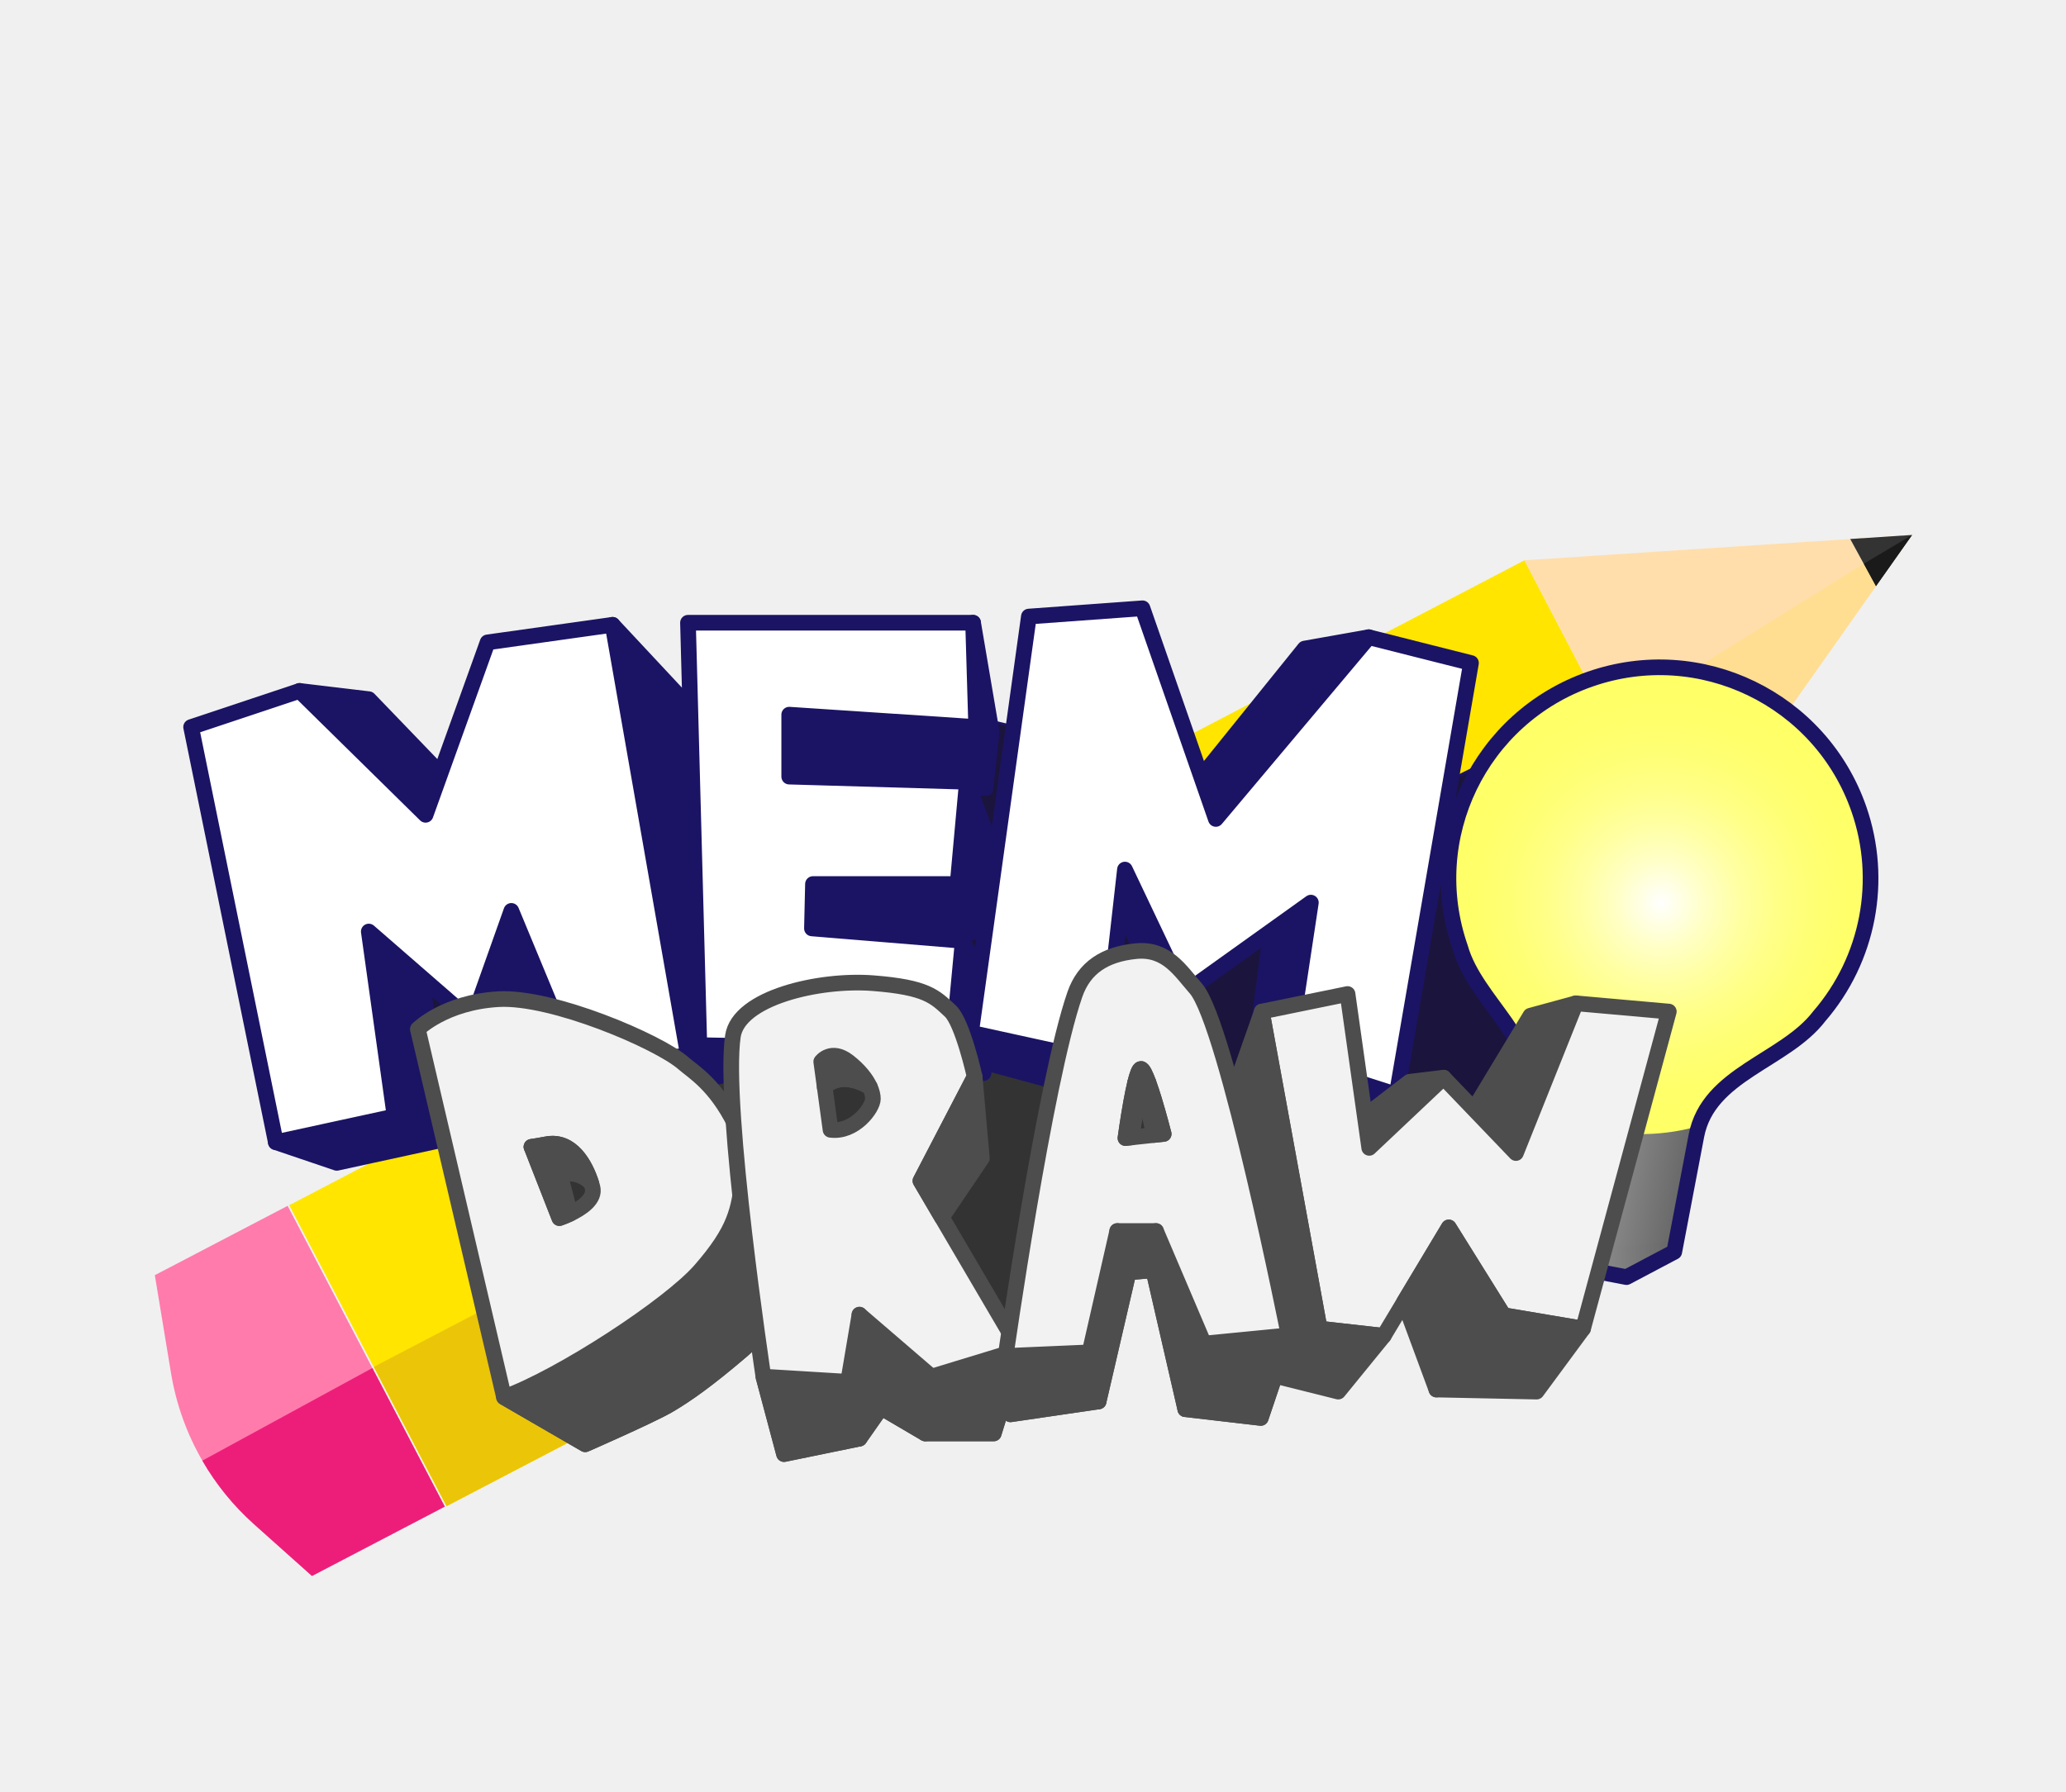
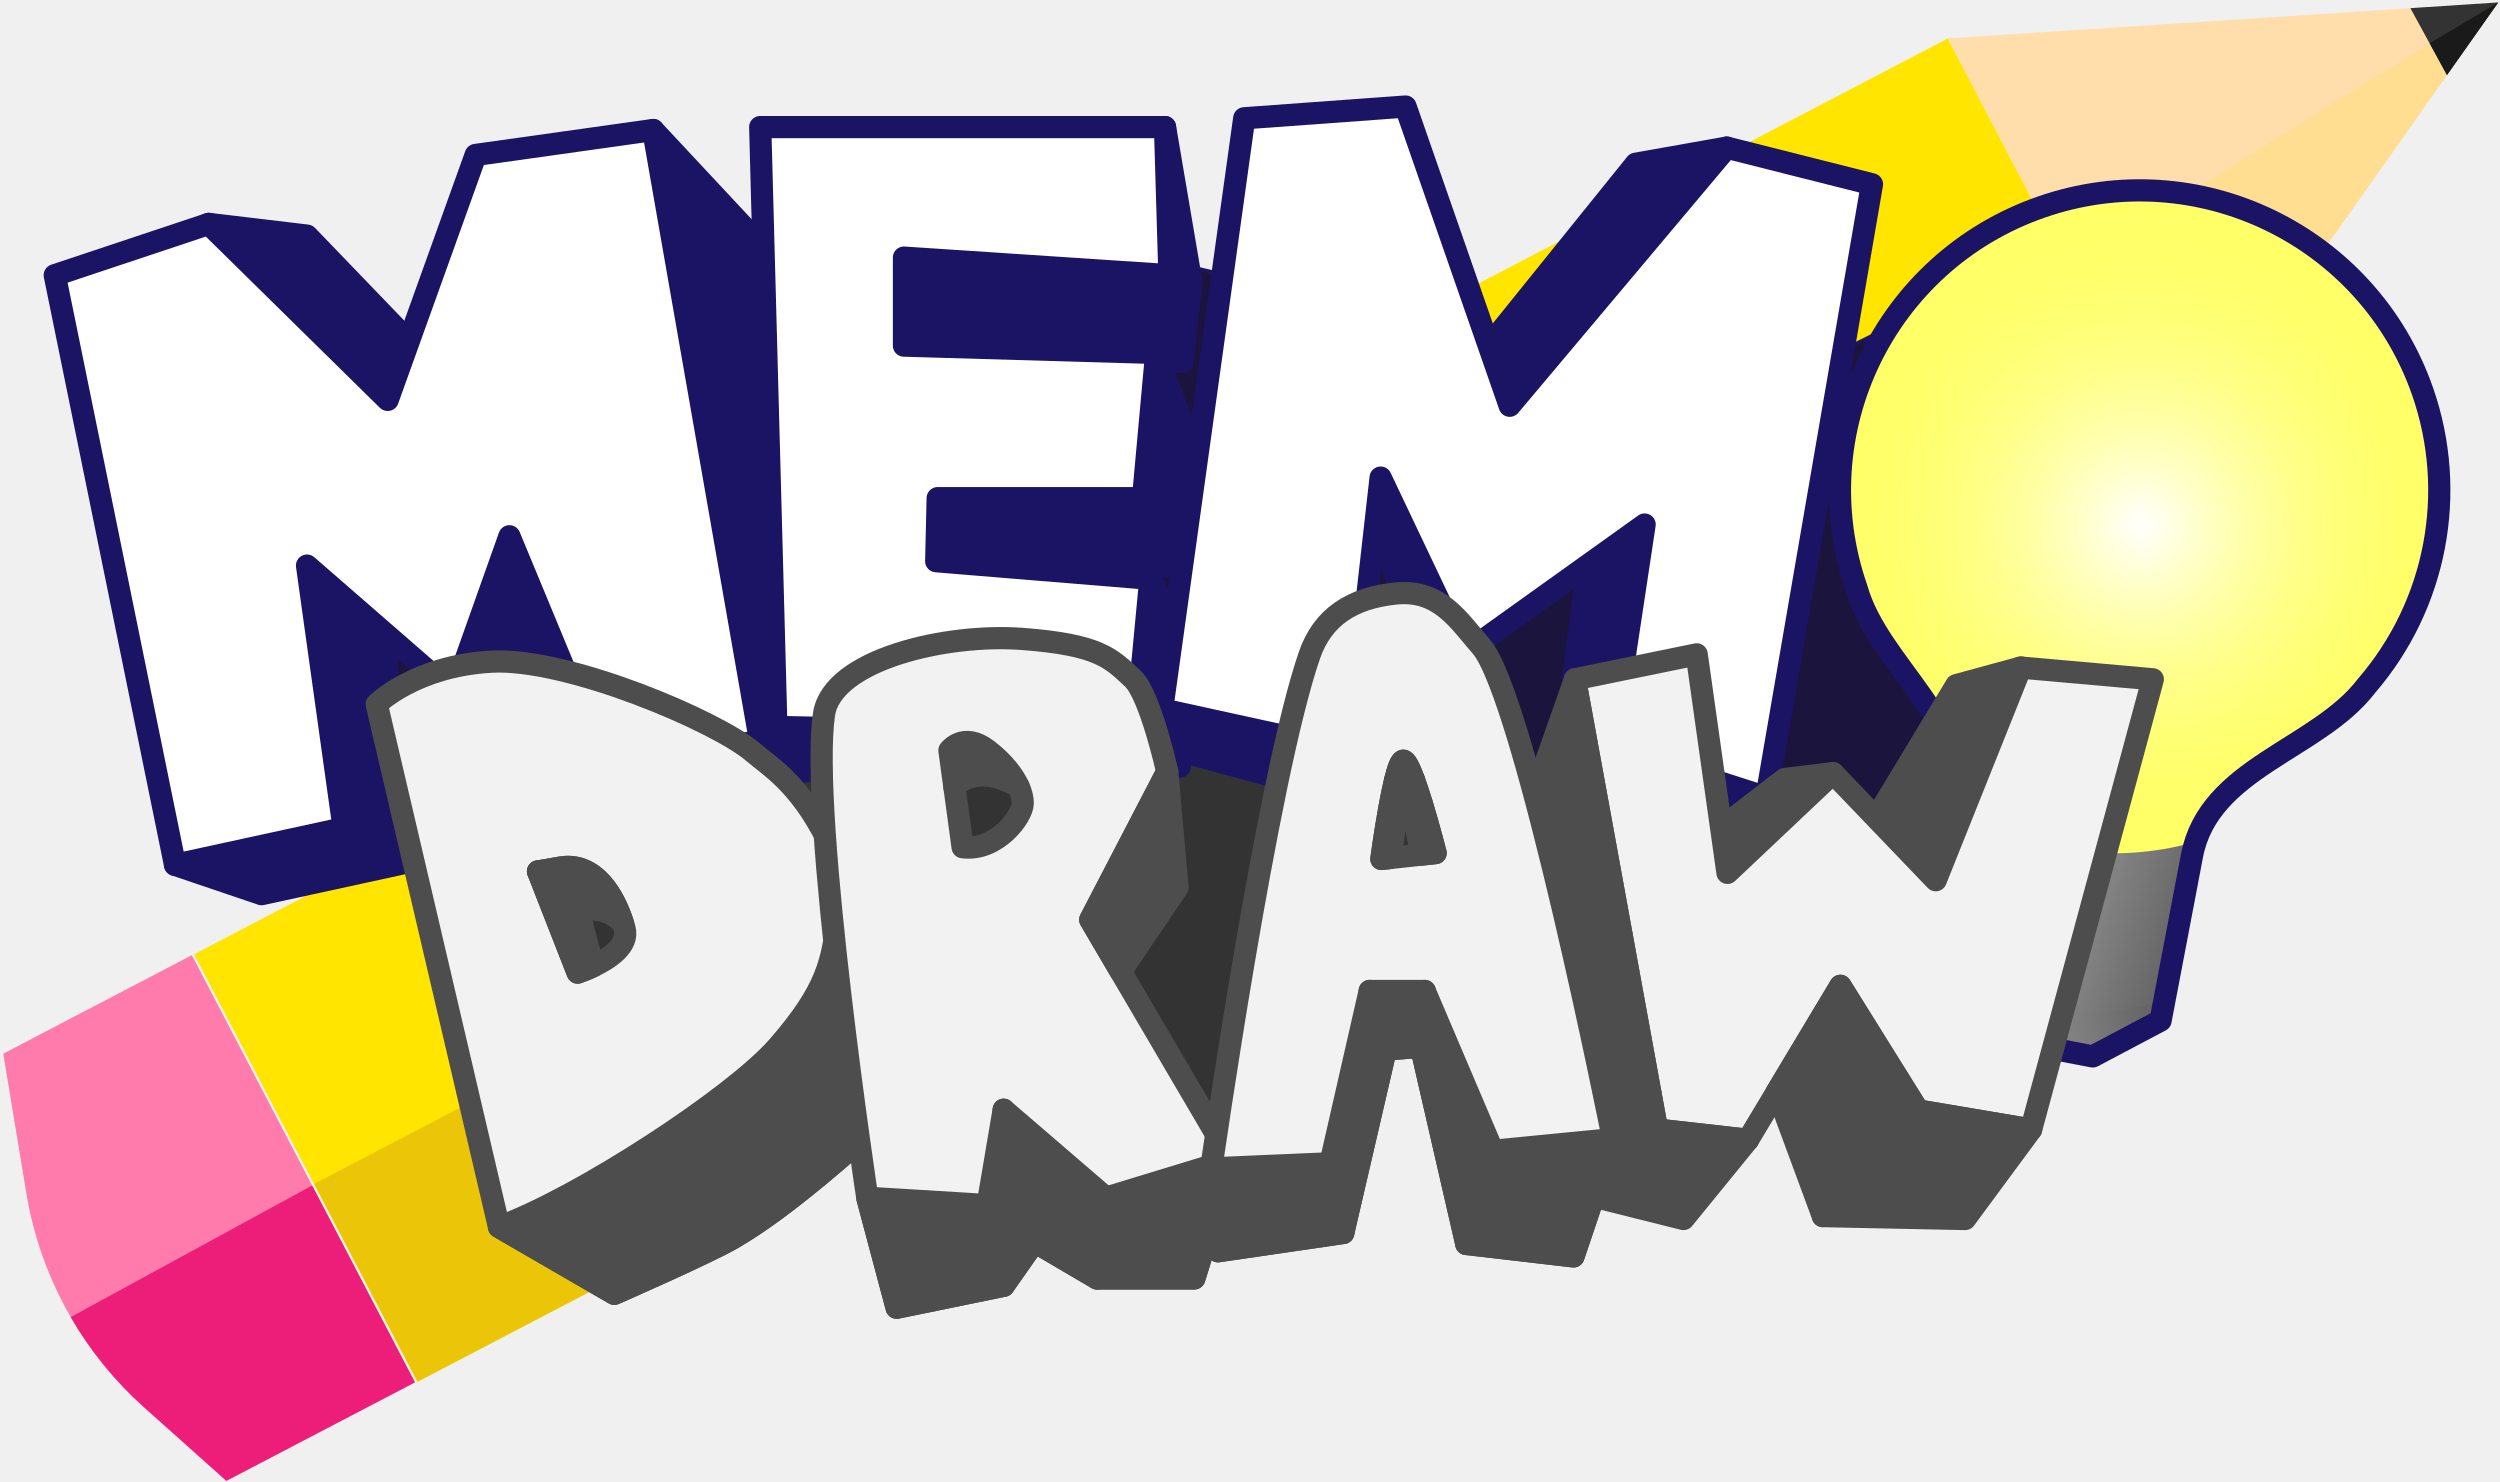
- <svg xmlns="http://www.w3.org/2000/svg" width="792" height="687" viewBox="0 0 792 687" fill="none">
-   <path d="M584.396 214.85L110.87 462.137L171.153 577.571L644.678 330.285L584.396 214.85Z" fill="#FFE500" />
-   <path d="M616.845 276.826L143.32 524.112L171.212 577.523L644.737 330.236L616.845 276.826Z" fill="#EBC508" />
-   <path d="M170.506 577.705L119.592 604.296L97.396 584.464C89.476 577.392 82.804 569.147 77.569 560.083C71.624 549.799 67.534 538.461 65.57 526.577L59.356 488.961L110.27 462.37L142.75 524.561L170.506 577.705Z" fill="#FF7BAC" />
-   <path d="M584.401 214.83L732.996 205.128L644.747 330.217L584.401 214.83Z" fill="#FFDEAC" />
-   <path d="M709.283 206.676L719.148 224.758L732.996 205.128L709.283 206.676Z" fill="#333333" />
-   <path d="M170.506 577.705L119.592 604.296L97.396 584.464C89.476 577.392 82.804 569.147 77.569 560.083L142.75 524.561L170.506 577.705Z" fill="#ED1E79" />
-   <path d="M714.467 216.176L616.853 276.808L644.747 330.216L719.148 224.758L714.467 216.176Z" fill="#FFDE92" />
-   <path d="M732.996 205.128L714.467 216.176L719.148 224.758L732.996 205.128Z" fill="#1A1A1A" />
-   <path d="M184.932 421.74L235.264 354.024L267.34 383.724L334.83 389.407L395.268 387.882L433.858 371.052L469.894 354.024H529.294L537.147 387.882L549.49 435.006L535.159 478.368L456.568 474.776L419.602 470.804L401.782 510.048L367.211 518.364L319.936 486.288H276.408L216.786 490.347L184.932 474.776V438.625V421.74Z" fill="#333333" stroke="#4D4D4D" stroke-width="6" stroke-miterlimit="10" stroke-linejoin="round" />
-   <path d="M188.603 354.42L276.412 268.413L324.273 263.558L412.565 284.185L466.686 323.009L530.838 311.482L584.298 285.084L595.469 316.943L651.222 375.606L591.684 423.522L538.956 440.55L423.522 405.9L388.872 410.256L324.273 401.714L268.346 404.68L199.794 405.9L143.376 400.554L140.952 367.666L188.603 354.42Z" fill="#1B143C" stroke="#1B1464" stroke-miterlimit="10" />
-   <path d="M560.288 363.009C545.589 320.82 567.876 274.698 610.07 259.998C652.259 245.298 698.381 267.585 713.081 309.779C722.589 337.071 716.815 367.366 697.934 389.248C684.763 406.502 655.356 411.278 650.81 435.117C628.856 440.099 605.817 435.707 587.236 423C591.778 399.156 566.189 383.898 560.288 363.009Z" fill="url(#paint0_radial)" />
-   <path d="M578.552 465.518C597.766 477.311 621.027 480.55 642.732 474.456L641.821 479.224L623.502 488.91L591.715 482.851L578.247 467.106L578.552 465.518Z" fill="url(#paint1_linear)" />
-   <path d="M586.824 422.916C606.038 434.709 629.299 437.949 651.004 431.854L642.823 474.765C621.118 480.859 597.857 477.616 578.643 465.827L586.824 422.916Z" fill="url(#paint2_linear)" />
-   <path d="M559.789 363.413C545.09 321.224 567.377 275.101 609.571 260.402C651.76 245.702 697.883 267.989 712.582 310.183C722.09 337.475 716.316 367.769 697.435 389.652C684.264 406.906 654.857 411.682 650.311 435.521L641.829 480.024L623.51 489.71L591.723 483.651L578.255 467.906L586.737 423.403C591.275 399.556 565.69 384.302 559.789 363.413Z" stroke="#1B1464" stroke-width="6" stroke-linejoin="round" />
-   <path d="M268.092 275.22L284.724 411.048L263.736 404.712L234.828 239.58L268.092 275.22Z" fill="#1B1464" stroke="#1B1464" stroke-width="6" stroke-miterlimit="10" stroke-linejoin="round" />
-   <path d="M114.84 264.924L141.372 268.092L168.835 296.624L163.152 312.444L114.84 264.924Z" fill="#1B1464" stroke="#1B1464" stroke-width="6" stroke-miterlimit="10" stroke-linejoin="round" />
-   <path d="M220.968 409.464L244.332 418.572L284.724 411.048L263.736 404.712L220.968 409.464Z" fill="#1B1464" stroke="#1B1464" stroke-width="6" stroke-miterlimit="10" stroke-linejoin="round" />
-   <path d="M180.972 391.644L215.234 395.624L196.02 349.272L180.972 391.644Z" fill="#1B1464" stroke="#1B1464" stroke-width="6" stroke-miterlimit="10" stroke-linejoin="round" />
-   <path d="M105.732 437.976L129.096 445.896L169.092 437.184L151.272 428.076L105.732 437.976Z" fill="#1B1464" stroke="#1B1464" stroke-width="6" stroke-miterlimit="10" stroke-linejoin="round" />
-   <path d="M169.092 437.184L161.833 374.992L141.372 357.192L151.272 428.076L169.092 437.184Z" fill="#1B1464" stroke="#1B1464" stroke-width="6" stroke-miterlimit="10" stroke-linejoin="round" />
-   <path d="M105.732 437.976L151.272 428.076L141.372 357.192L161.833 374.992L180.972 391.644L196.02 349.272L215.234 395.624L220.968 409.464L263.736 404.712L234.828 239.58L186.912 246.312L168.835 296.624L163.152 312.444L114.84 264.924L73.26 278.784L105.732 437.976Z" fill="white" stroke="#1B1464" stroke-width="6" stroke-miterlimit="10" stroke-linejoin="round" />
-   <path d="M380.16 280.764L373.032 238.788L374.22 278.784L377.784 302.148L380.16 280.764Z" fill="#1B1464" stroke="#1B1464" stroke-width="6" stroke-miterlimit="10" stroke-linejoin="round" />
-   <path d="M370.656 299.772L379.368 323.136L378.18 357.192L367.092 338.976L370.656 299.772Z" fill="#1B1464" stroke="#1B1464" stroke-width="6" stroke-miterlimit="10" stroke-linejoin="round" />
-   <path d="M379.368 379.764L369.072 360.756L365.112 402.732L376.992 411.444L379.368 379.764Z" fill="#1B1464" stroke="#1B1464" stroke-width="6" stroke-miterlimit="10" stroke-linejoin="round" />
-   <path d="M268.092 400.752L278.388 412.236L376.992 411.444L365.112 402.732L268.092 400.752Z" fill="#1B1464" stroke="#1B1464" stroke-width="6" stroke-miterlimit="10" stroke-linejoin="round" />
-   <path d="M311.652 338.976L321.148 356.816L311.256 356.004L311.652 338.976Z" fill="#1B1464" stroke="#1B1464" stroke-width="6" stroke-miterlimit="10" stroke-linejoin="round" />
-   <path d="M302.544 297.792L311.434 298.049L302.544 274.032V297.792Z" fill="#1B1464" stroke="#1B1464" stroke-width="6" stroke-miterlimit="10" stroke-linejoin="round" />
-   <path d="M377.784 302.148L311.434 298.049L302.544 274.032L374.22 278.784L377.784 302.148Z" fill="#1B1464" stroke="#1B1464" stroke-width="6" stroke-miterlimit="10" stroke-linejoin="round" />
-   <path d="M378.18 357.192L323.136 359.568L321.148 356.816L311.652 338.976H367.092L378.18 357.192Z" fill="#1B1464" stroke="#1B1464" stroke-width="6" stroke-miterlimit="10" stroke-linejoin="round" />
-   <path d="M373.032 238.788H263.736L268.092 400.752L365.112 402.732L369.072 360.756L321.148 356.816L311.256 356.004L311.652 338.976H367.092L370.656 299.772L311.434 298.049L302.544 297.792V274.032L374.22 278.784L373.032 238.788Z" fill="white" stroke="#1B1464" stroke-width="6" stroke-miterlimit="10" stroke-linejoin="round" />
-   <path d="M500.148 248.688L524.7 244.332L466.092 314.028L460.548 297.792L500.148 248.688Z" fill="#1B1464" stroke="#1B1464" stroke-width="6" stroke-miterlimit="10" stroke-linejoin="round" />
-   <path d="M535.392 419.76L514.008 428.472L479.556 416.196L493.416 406.296L535.392 419.76Z" fill="#1B1464" stroke="#1B1464" stroke-width="6" stroke-miterlimit="10" stroke-linejoin="round" />
-   <path d="M479.556 416.196L487.183 357.081L502.524 346.104L493.416 406.296L479.556 416.196Z" fill="#1B1464" stroke="#1B1464" stroke-width="6" stroke-miterlimit="10" stroke-linejoin="round" />
-   <path d="M453.816 380.952L445.104 383.328L429.66 346.104L431.244 333.432L453.816 380.952Z" fill="#1B1464" stroke="#1B1464" stroke-width="6" stroke-miterlimit="10" stroke-linejoin="round" />
-   <path d="M422.928 407.088L414.454 417.384L373.503 406.296L372.24 396L422.928 407.088Z" fill="#1B1464" stroke="#1B1464" stroke-width="6" stroke-miterlimit="10" stroke-linejoin="round" />
-   <path d="M394.416 236.412L437.976 233.244L457.863 290.383L466.092 314.028L524.7 244.332L563.904 254.232L535.392 419.76L493.416 406.296L502.524 346.104L487.183 357.081L453.816 380.952L431.244 333.432L422.928 407.088L372.24 396L394.416 236.412Z" fill="white" stroke="#1B1464" stroke-width="6" stroke-miterlimit="10" stroke-linejoin="round" />
-   <path d="M298.98 487.476C298.83 473.707 294.371 456.762 284.688 436.99C283.73 435.034 282.752 433.054 281.754 431.046C274.198 415.836 265.807 411.056 261.954 407.682C252.45 399.366 211.662 381.942 191.07 383.13C170.478 384.318 160.182 394.614 160.182 394.614L193.209 535.768L224.334 553.806C224.334 553.806 249.678 542.718 256.41 538.758C263.142 534.798 271.062 529.254 284.526 517.77C297.99 506.286 299.075 496.323 298.98 487.476ZM206.7 439.267C207.686 439.097 208.724 438.915 209.484 438.768C219.162 436.907 224.465 446.763 226.71 453.875C226.714 453.875 226.714 453.879 226.714 453.879C226.841 454.283 226.96 454.683 227.067 455.067C227.082 455.115 227.094 455.158 227.106 455.202C228.381 459.784 222.774 463.387 218.612 465.375C216.299 466.476 214.434 467.082 214.434 467.082L209.639 454.83L208.89 452.917L203.742 439.758C203.742 439.758 205.156 439.528 206.7 439.267Z" fill="#F2F2F2" stroke="#4D4D4D" stroke-width="6" stroke-miterlimit="10" stroke-linejoin="round" />
-   <path d="M298.98 487.476C299.075 496.323 297.99 506.286 284.526 517.77C271.062 529.254 263.142 534.798 256.41 538.758C249.678 542.718 224.334 553.806 224.334 553.806L193.208 535.768C215.028 527.868 256.62 500.695 268.488 487.08C281.952 471.636 283.338 463.914 284.724 451.044C285.492 443.912 284.566 436.986 284.566 436.986C284.605 436.986 284.649 436.99 284.688 436.99C294.371 456.762 298.83 473.707 298.98 487.476Z" fill="#4D4D4D" stroke="#4D4D4D" stroke-width="6" stroke-miterlimit="10" stroke-linejoin="round" />
-   <path d="M226.71 453.875C226.71 453.875 222.948 448.668 214.632 450.252L203.742 439.758C203.742 439.758 205.156 439.528 206.7 439.267C207.686 439.097 208.724 438.915 209.484 438.768C219.162 436.907 224.465 446.763 226.71 453.875Z" fill="#4D4D4D" stroke="#4D4D4D" stroke-width="6" stroke-miterlimit="10" stroke-linejoin="round" />
-   <path d="M218.612 465.375C216.299 466.476 214.434 467.082 214.434 467.082L209.639 454.83L208.89 452.917L203.742 439.758L214.632 450.252L218.612 465.375Z" fill="#4D4D4D" stroke="#4D4D4D" stroke-width="6" stroke-miterlimit="10" stroke-linejoin="round" />
-   <path d="M318.384 433.224L316.15 416.845C316.15 416.845 321.679 409.971 333.495 416.845C334.263 418.528 334.62 420.065 334.62 421.344C334.62 424.908 327.492 434.412 318.384 433.224ZM352.844 452.794L373.626 412.83C373.626 412.83 369.024 392.076 364.32 387.684C358.38 382.14 355.212 378.576 334.62 376.992C314.028 375.408 283.14 382.536 280.958 397.327C276.99 424.227 292.644 527.868 292.644 527.868L300.564 557.568L329.472 551.628L337.788 539.748L354.665 549.648H380.952L390.852 517.572L364.443 472.563L361.061 466.801L352.844 452.794Z" fill="#F2F2F2" stroke="#4D4D4D" stroke-width="6" stroke-miterlimit="10" stroke-linejoin="round" />
-   <path d="M329.472 551.628L300.564 557.568L292.644 527.868L325.116 529.848L329.472 551.628Z" fill="#4D4D4D" stroke="#4D4D4D" stroke-width="6" stroke-miterlimit="10" stroke-linejoin="round" />
-   <path d="M337.788 539.748L329.472 551.628L325.116 529.848L329.472 504.1L337.788 539.748Z" fill="#4D4D4D" stroke="#4D4D4D" stroke-width="6" stroke-miterlimit="10" stroke-linejoin="round" />
-   <path d="M357.089 527.864L354.665 549.648L337.788 539.748L329.472 504.1L357.089 527.864Z" fill="#4D4D4D" stroke="#4D4D4D" stroke-width="6" stroke-miterlimit="10" stroke-linejoin="round" />
-   <path d="M390.852 517.572L380.952 549.648H354.666L357.089 527.864L390.852 517.572Z" fill="#4D4D4D" stroke="#4D4D4D" stroke-width="6" stroke-miterlimit="10" stroke-linejoin="round" />
-   <path d="M333.495 416.845C321.679 409.971 316.15 416.845 316.15 416.845L314.82 407.088C314.82 407.088 318.637 401.94 325.243 407.088C329.476 410.387 332.133 413.848 333.495 416.845Z" fill="#4D4D4D" stroke="#4D4D4D" stroke-width="6" stroke-miterlimit="10" stroke-linejoin="round" />
-   <path d="M376.398 444.114L373.626 412.83L352.844 452.794L361.061 466.801L376.398 444.114Z" fill="#4D4D4D" stroke="#4D4D4D" stroke-width="6" stroke-miterlimit="10" stroke-linejoin="round" />
-   <path d="M586.674 389.466L565.009 425.324L581.13 442.134L604.098 384.714L586.674 389.466Z" fill="#4D4D4D" stroke="#4D4D4D" stroke-width="6" stroke-miterlimit="10" stroke-linejoin="round" />
-   <path d="M540.342 414.81L553.41 413.226L524.898 440.154L523.184 427.989L540.342 414.81Z" fill="#4D4D4D" stroke="#4D4D4D" stroke-width="6" stroke-miterlimit="10" stroke-linejoin="round" />
-   <path d="M505.89 509.454L530.442 512.226L538.235 499.241L555.39 470.646L558.958 476.368L576.378 504.306L606.87 509.454L639.738 387.882L604.098 384.714L581.13 442.134L553.41 413.226L524.898 440.154L516.582 381.15L483.714 387.882L505.89 509.454Z" fill="#F2F2F2" stroke="#4D4D4D" stroke-width="6" stroke-miterlimit="10" stroke-linejoin="round" />
-   <path d="M489.258 527.67L505.89 509.454L483.714 387.882L471.042 423.918L489.258 527.67Z" fill="#4D4D4D" stroke="#4D4D4D" stroke-width="6" stroke-miterlimit="10" stroke-linejoin="round" />
-   <path d="M530.442 512.226L513.018 533.61L489.258 527.67L505.89 509.454L530.442 512.226Z" fill="#4D4D4D" stroke="#4D4D4D" stroke-width="6" stroke-miterlimit="10" stroke-linejoin="round" />
-   <path d="M576.378 504.306L606.87 509.454L589.05 533.61L550.638 532.818L576.378 504.306Z" fill="#4D4D4D" stroke="#4D4D4D" stroke-width="6" stroke-miterlimit="10" stroke-linejoin="round" />
-   <path d="M550.638 532.818L576.378 504.306L555.39 470.646L538.235 499.241L550.638 532.818Z" fill="#4D4D4D" stroke="#4D4D4D" stroke-width="6" stroke-miterlimit="10" stroke-linejoin="round" />
-   <path d="M458.37 378.972C452.43 372.24 447.282 363.528 435.402 364.716C423.522 365.904 415.602 371.052 412.038 381.348C400.498 414.687 385.506 519.948 385.506 519.948L387.347 542.322L421.146 537.372L432.63 487.872L442.134 487.08L454.382 540.342L483.318 543.708L494.01 512.028C494.01 512.028 470.218 392.4 458.37 378.972ZM442.383 435.208L433.766 436.139L431.442 436.392C431.442 436.392 432.392 429.327 433.636 422.488C434.107 419.907 434.618 417.356 435.137 415.234C435.909 412.078 436.697 409.86 437.382 409.86C438.083 409.86 439.132 412.038 440.261 415.107C440.989 417.095 441.754 419.451 442.478 421.835C444.423 428.234 446.094 434.808 446.094 434.808L442.383 435.208Z" fill="#F2F2F2" stroke="#4D4D4D" stroke-width="6" stroke-miterlimit="10" stroke-linejoin="round" />
-   <path d="M421.146 537.372L387.347 542.322L385.506 519.948L417.677 518.558L421.146 537.372Z" fill="#4D4D4D" stroke="#4D4D4D" stroke-width="6" stroke-miterlimit="10" stroke-linejoin="round" />
-   <path d="M432.63 487.872L421.146 537.372L417.677 518.558L428.294 472.032L432.63 487.872Z" fill="#4D4D4D" stroke="#4D4D4D" stroke-width="6" stroke-miterlimit="10" stroke-linejoin="round" />
-   <path d="M443.16 472.032L442.134 487.08L432.63 487.872L428.294 472.032H443.16Z" fill="#4D4D4D" stroke="#4D4D4D" stroke-width="6" stroke-miterlimit="10" stroke-linejoin="round" />
-   <path d="M461.538 515.196L494.01 512.028L483.318 543.708L454.382 540.342L461.538 515.196Z" fill="#4D4D4D" stroke="#4D4D4D" stroke-width="6" stroke-miterlimit="10" stroke-linejoin="round" />
-   <path d="M461.538 515.196L454.382 540.342L442.134 487.08L443.159 472.032L461.538 515.196Z" fill="#4D4D4D" stroke="#4D4D4D" stroke-width="6" stroke-miterlimit="10" stroke-linejoin="round" />
-   <path d="M440.26 415.107L439.758 423.324C439.758 423.324 438.55 420.92 437.778 420.948C436.926 420.98 435.798 423.72 435.798 423.72L435.136 415.234C435.908 412.078 436.696 409.86 437.382 409.86C438.082 409.86 439.132 412.038 440.26 415.107Z" fill="#4D4D4D" stroke="#4D4D4D" stroke-width="6" stroke-miterlimit="10" stroke-linejoin="round" />
-   <path d="M435.798 423.72L433.766 436.139L431.442 436.392C431.442 436.392 432.392 429.327 433.636 422.488C434.107 419.906 434.618 417.356 435.137 415.234L435.798 423.72Z" fill="#4D4D4D" stroke="#4D4D4D" stroke-width="6" stroke-miterlimit="10" stroke-linejoin="round" />
-   <path d="M446.094 434.808L442.383 435.208L439.758 423.324L440.261 415.107C440.989 417.095 441.754 419.451 442.478 421.835C444.423 428.234 446.094 434.808 446.094 434.808Z" fill="#4D4D4D" stroke="#4D4D4D" stroke-width="6" stroke-miterlimit="10" stroke-linejoin="round" />
+ <svg xmlns="http://www.w3.org/2000/svg" width="675" height="400" fill="none">
  <defs>
-     <radialGradient id="paint0_radial" cx="0" cy="0" r="1" gradientUnits="userSpaceOnUse" gradientTransform="translate(636.674 346.297) scale(86.0098)">
+     <radialGradient gradientTransform="matrix(86.0098,0,0,86.0098,578.1978,141.8208)" gradientUnits="userSpaceOnUse" r="1" cy="0" cx="0" id="paint0_radial">
      <stop stop-color="white" />
-       <stop offset="0.052" stop-color="#FFFFEF" />
-       <stop offset="0.202" stop-color="#FFFFC5" />
-       <stop offset="0.354" stop-color="#FFFFA3" />
-       <stop offset="0.509" stop-color="#FFFF88" />
-       <stop offset="0.667" stop-color="#FFFF75" />
-       <stop offset="0.828" stop-color="#FFFF6A" />
-       <stop offset="1" stop-color="#FFFF66" />
+       <stop stop-color="#FFFFEF" offset="0.052" />
+       <stop stop-color="#FFFFC5" offset="0.202" />
+       <stop stop-color="#FFFFA3" offset="0.354" />
+       <stop stop-color="#FFFF88" offset="0.509" />
+       <stop stop-color="#FFFF75" offset="0.667" />
+       <stop stop-color="#FFFF6A" offset="0.828" />
+       <stop stop-color="#FFFF66" offset="1" />
    </radialGradient>
-     <linearGradient id="paint1_linear" x1="576.323" y1="498.727" x2="655.304" y2="496.517" gradientUnits="userSpaceOnUse">
+     <linearGradient y2="1.325" x2="1.195" y1="1.42" x1="-0.03" id="paint1_linear">
      <stop stop-color="#BBBBBB" />
-       <stop offset="1" stop-color="#555555" />
+       <stop stop-color="#555555" offset="1" />
    </linearGradient>
-     <linearGradient id="paint2_linear" x1="582.582" y1="445.366" x2="646.155" y2="457.484" gradientUnits="userSpaceOnUse">
+     <linearGradient y2="0.63" x2="0.933" y1="0.409" x1="0.054" id="paint2_linear">
      <stop stop-color="#BBBBBB" />
-       <stop offset="1" stop-color="#666666" />
+       <stop stop-color="#666666" offset="1" />
    </linearGradient>
  </defs>
+   <g>
+     <path id="svg_2" fill="#FFE500" d="m525.92,10.374l-473.526,247.287l60.283,115.434l473.525,-247.286l-60.282,-115.435z" />
+     <path id="svg_3" fill="#EBC508" d="m558.369,72.35l-473.525,247.286l27.892,53.411l473.525,-247.287l-27.892,-53.41z" />
+     <path id="svg_4" fill="#FF7BAC" d="m112.03,373.229l-50.914,26.591l-22.196,-19.832c-7.92,-7.072 -14.593,-15.317 -19.828,-24.381c-5.944,-10.284 -10.035,-21.622 -11.999,-33.506l-6.213,-37.616l50.914,-26.591l32.48,62.191l27.756,53.144z" />
+     <path id="svg_5" fill="#FFDEAC" d="m525.925,10.354l148.595,-9.702l-88.249,125.089l-60.346,-115.387z" />
+     <path id="svg_6" fill="#333333" d="m650.807,2.2l9.865,18.082l13.848,-19.63l-23.713,1.548z" />
+     <path id="svg_7" fill="#ED1E79" d="m112.03,373.229l-50.914,26.591l-22.196,-19.832c-7.92,-7.072 -14.593,-15.317 -19.828,-24.381l65.181,-35.522l27.756,53.144z" />
+     <path id="svg_8" fill="#FFDE92" d="m655.991,11.7l-97.614,60.632l27.894,53.408l74.401,-105.458l-4.681,-8.582z" />
+     <path id="svg_9" fill="#1A1A1A" d="m674.52,0.652l-18.529,11.048l4.681,8.582l13.848,-19.63z" />
+     <path id="svg_10" stroke-linejoin="round" stroke-miterlimit="10" stroke-width="6" stroke="#4D4D4D" fill="#333333" d="m126.456,217.264l50.332,-67.716l32.076,29.7l67.49,5.683l60.438,-1.525l38.59,-16.83l36.036,-17.028l59.4,0l7.853,33.858l12.343,47.124l-14.331,43.362l-78.591,-3.592l-36.966,-3.972l-17.82,39.244l-34.571,8.316l-47.275,-32.076l-43.528,0l-59.622,4.059l-31.854,-15.571l0,-36.151l0,-16.885z" />
+     <path id="svg_11" stroke-miterlimit="10" stroke="#1B1464" fill="#1B143C" d="m130.127,149.944l87.809,-86.007l47.861,-4.855l88.292,20.627l54.121,38.824l64.152,-11.527l53.46,-26.398l11.171,31.859l55.753,58.663l-59.538,47.916l-52.728,17.028l-115.434,-34.65l-34.65,4.356l-64.599,-8.542l-55.927,2.966l-68.552,1.22l-56.418,-5.346l-2.424,-32.888l47.651,-13.246z" />
+     <path id="svg_12" fill="url(#paint0_radial)" d="m501.812,158.533c-14.699,-42.189 7.588,-88.311 49.782,-103.011c42.189,-14.7 88.311,7.587 103.011,49.781c9.508,27.292 3.734,57.587 -15.147,79.469c-13.171,17.254 -42.578,22.03 -47.124,45.869c-21.954,4.982 -44.993,0.59 -63.574,-12.117c4.542,-23.844 -21.047,-39.102 -26.948,-59.991z" />
+     <path id="svg_13" fill="url(#paint1_linear)" d="m520.076,261.042c19.214,11.793 42.475,15.032 64.18,8.938l-0.911,4.768l-18.319,9.686l-31.787,-6.059l-13.468,-15.745l0.305,-1.588z" />
+     <path id="svg_14" fill="url(#paint2_linear)" d="m528.348,218.44c19.214,11.793 42.475,15.033 64.18,8.938l-8.181,42.911c-21.705,6.094 -44.966,2.851 -64.18,-8.938l8.181,-42.911z" />
+     <path id="svg_15" stroke-linejoin="round" stroke-width="6" stroke="#1B1464" d="m501.313,158.937c-14.699,-42.189 7.588,-88.312 49.782,-103.011c42.189,-14.7 88.312,7.587 103.011,49.781c9.508,27.292 3.734,57.586 -15.147,79.469c-13.171,17.254 -42.578,22.03 -47.124,45.869l-8.482,44.503l-18.319,9.686l-31.787,-6.059l-13.468,-15.745l8.482,-44.503c4.538,-23.847 -21.047,-39.101 -26.948,-59.99z" />
+     <path id="svg_16" stroke-linejoin="round" stroke-miterlimit="10" stroke-width="6" stroke="#1B1464" fill="#1B1464" d="m209.616,70.744l16.632,135.828l-20.988,-6.336l-28.908,-165.132l33.264,35.64z" />
+     <path id="svg_17" stroke-linejoin="round" stroke-miterlimit="10" stroke-width="6" stroke="#1B1464" fill="#1B1464" d="m56.364,60.448l26.532,3.168l27.463,28.532l-5.683,15.82l-48.312,-47.52z" />
+     <path id="svg_18" stroke-linejoin="round" stroke-miterlimit="10" stroke-width="6" stroke="#1B1464" fill="#1B1464" d="m162.492,204.988l23.364,9.108l40.392,-7.524l-20.988,-6.336l-42.768,4.752z" />
+     <path id="svg_19" stroke-linejoin="round" stroke-miterlimit="10" stroke-width="6" stroke="#1B1464" fill="#1B1464" d="m122.496,187.168l34.262,3.98l-19.214,-46.352l-15.048,42.372z" />
+     <path id="svg_20" stroke-linejoin="round" stroke-miterlimit="10" stroke-width="6" stroke="#1B1464" fill="#1B1464" d="m47.256,233.5l23.364,7.92l39.996,-8.712l-17.82,-9.108l-45.54,9.9z" />
+     <path id="svg_21" stroke-linejoin="round" stroke-miterlimit="10" stroke-width="6" stroke="#1B1464" fill="#1B1464" d="m110.616,232.708l-7.259,-62.192l-20.461,-17.8l9.9,70.884l17.82,9.108z" />
+     <path id="svg_22" stroke-linejoin="round" stroke-miterlimit="10" stroke-width="6" stroke="#1B1464" fill="white" d="m47.256,233.5l45.54,-9.9l-9.9,-70.884l20.461,17.8l19.139,16.652l15.048,-42.372l19.214,46.352l5.734,13.84l42.768,-4.752l-28.908,-165.132l-47.916,6.732l-18.077,50.312l-5.683,15.82l-48.312,-47.52l-41.58,13.86l32.472,159.192z" />
+     <path id="svg_23" stroke-linejoin="round" stroke-miterlimit="10" stroke-width="6" stroke="#1B1464" fill="#1B1464" d="m321.684,76.288l-7.128,-41.976l1.188,39.996l3.564,23.364l2.376,-21.384z" />
+     <path id="svg_24" stroke-linejoin="round" stroke-miterlimit="10" stroke-width="6" stroke="#1B1464" fill="#1B1464" d="m312.18,95.296l8.712,23.364l-1.188,34.056l-11.088,-18.216l3.564,-39.204z" />
+     <path id="svg_25" stroke-linejoin="round" stroke-miterlimit="10" stroke-width="6" stroke="#1B1464" fill="#1B1464" d="m320.892,175.288l-10.296,-19.008l-3.96,41.976l11.88,8.712l2.376,-31.68z" />
+     <path id="svg_26" stroke-linejoin="round" stroke-miterlimit="10" stroke-width="6" stroke="#1B1464" fill="#1B1464" d="m209.616,196.276l10.296,11.484l98.604,-0.792l-11.88,-8.712l-97.02,-1.98z" />
+     <path id="svg_27" stroke-linejoin="round" stroke-miterlimit="10" stroke-width="6" stroke="#1B1464" fill="#1B1464" d="m253.176,134.5l9.496,17.84l-9.892,-0.812l0.396,-17.028z" />
+     <path id="svg_28" stroke-linejoin="round" stroke-miterlimit="10" stroke-width="6" stroke="#1B1464" fill="#1B1464" d="m244.068,93.316l8.89,0.257l-8.89,-24.017l0,23.76z" />
+     <path id="svg_29" stroke-linejoin="round" stroke-miterlimit="10" stroke-width="6" stroke="#1B1464" fill="#1B1464" d="m319.308,97.672l-66.35,-4.099l-8.89,-24.017l71.676,4.752l3.564,23.364z" />
+     <path id="svg_30" stroke-linejoin="round" stroke-miterlimit="10" stroke-width="6" stroke="#1B1464" fill="#1B1464" d="m319.704,152.716l-55.044,2.376l-1.988,-2.752l-9.496,-17.84l55.44,0l11.088,18.216z" />
+     <path id="svg_31" stroke-linejoin="round" stroke-miterlimit="10" stroke-width="6" stroke="#1B1464" fill="white" d="m314.556,34.312l-109.296,0l4.356,161.964l97.02,1.98l3.96,-41.976l-47.924,-3.94l-9.892,-0.812l0.396,-17.028l55.44,0l3.564,-39.204l-59.222,-1.723l-8.89,-0.257l0,-23.76l71.676,4.752l-1.188,-39.996z" />
+     <path id="svg_32" stroke-linejoin="round" stroke-miterlimit="10" stroke-width="6" stroke="#1B1464" fill="#1B1464" d="m441.672,44.212l24.552,-4.356l-58.608,69.696l-5.544,-16.236l39.6,-49.104z" />
+     <path id="svg_33" stroke-linejoin="round" stroke-miterlimit="10" stroke-width="6" stroke="#1B1464" fill="#1B1464" d="m476.916,215.284l-21.384,8.712l-34.452,-12.276l13.86,-9.9l41.976,13.464z" />
+     <path id="svg_34" stroke-linejoin="round" stroke-miterlimit="10" stroke-width="6" stroke="#1B1464" fill="#1B1464" d="m421.08,211.72l7.627,-59.115l15.341,-10.977l-9.108,60.192l-13.86,9.9z" />
+     <path id="svg_35" stroke-linejoin="round" stroke-miterlimit="10" stroke-width="6" stroke="#1B1464" fill="#1B1464" d="m395.34,176.476l-8.712,2.376l-15.444,-37.224l1.584,-12.672l22.572,47.52z" />
+     <path id="svg_36" stroke-linejoin="round" stroke-miterlimit="10" stroke-width="6" stroke="#1B1464" fill="#1B1464" d="m364.452,202.612l-8.474,10.296l-40.951,-11.088l-1.263,-10.296l50.688,11.088z" />
+     <path id="svg_37" stroke-linejoin="round" stroke-miterlimit="10" stroke-width="6" stroke="#1B1464" fill="white" d="m335.94,31.936l43.56,-3.168l19.887,57.139l8.229,23.645l58.608,-69.696l39.204,9.9l-28.512,165.528l-41.976,-13.464l9.108,-60.192l-15.341,10.977l-33.367,23.871l-22.572,-47.52l-8.316,73.656l-50.688,-11.088l22.176,-159.588z" />
+     <path id="svg_38" stroke-linejoin="round" stroke-miterlimit="10" stroke-width="6" stroke="#4D4D4D" fill="#F2F2F2" d="m240.504,283c-0.15,-13.769 -4.609,-30.714 -14.292,-50.486c-0.958,-1.956 -1.936,-3.936 -2.934,-5.944c-7.556,-15.21 -15.947,-19.99 -19.8,-23.364c-9.504,-8.316 -50.292,-25.74 -70.884,-24.552c-20.592,1.188 -30.888,11.484 -30.888,11.484l33.027,141.154l31.125,18.038c0,0 25.344,-11.088 32.076,-15.048c6.732,-3.96 14.652,-9.504 28.116,-20.988c13.464,-11.484 14.549,-21.447 14.454,-30.294zm-92.28,-48.209c0.986,-0.17 2.024,-0.352 2.784,-0.499c9.678,-1.861 14.981,7.995 17.226,15.107c0.004,0 0.004,0.004 0.004,0.004c0.127,0.404 0.246,0.804 0.353,1.188c0.015,0.048 0.027,0.091 0.039,0.135c1.275,4.582 -4.332,8.185 -8.494,10.173c-2.313,1.101 -4.178,1.707 -4.178,1.707l-4.795,-12.252l-0.749,-1.913l-5.148,-13.159c0,0 1.414,-0.23 2.958,-0.491z" />
+     <path id="svg_39" stroke-linejoin="round" stroke-miterlimit="10" stroke-width="6" stroke="#4D4D4D" fill="#4D4D4D" d="m240.504,283c0.095,8.847 -0.99,18.81 -14.454,30.294c-13.464,11.484 -21.384,17.028 -28.116,20.988c-6.732,3.96 -32.076,15.048 -32.076,15.048l-31.126,-18.038c21.82,-7.9 63.412,-35.073 75.28,-48.688c13.464,-15.444 14.85,-23.166 16.236,-36.036c0.768,-7.132 -0.158,-14.058 -0.158,-14.058c0.039,0 0.083,0.004 0.122,0.004c9.683,19.772 14.142,36.717 14.292,50.486z" />
+     <path id="svg_40" stroke-linejoin="round" stroke-miterlimit="10" stroke-width="6" stroke="#4D4D4D" fill="#4D4D4D" d="m168.234,249.399c0,0 -3.762,-5.207 -12.078,-3.623l-10.89,-10.494c0,0 1.414,-0.23 2.958,-0.491c0.986,-0.17 2.024,-0.352 2.784,-0.499c9.678,-1.861 14.981,7.995 17.226,15.107z" />
+     <path id="svg_41" stroke-linejoin="round" stroke-miterlimit="10" stroke-width="6" stroke="#4D4D4D" fill="#4D4D4D" d="m160.136,260.899c-2.313,1.101 -4.178,1.707 -4.178,1.707l-4.795,-12.252l-0.749,-1.913l-5.148,-13.159l10.89,10.494l3.98,15.123z" />
+     <path id="svg_42" stroke-linejoin="round" stroke-miterlimit="10" stroke-width="6" stroke="#4D4D4D" fill="#F2F2F2" d="m259.908,228.748l-2.234,-16.379c0,0 5.529,-6.874 17.345,0c0.768,1.683 1.125,3.22 1.125,4.499c0,3.564 -7.128,13.068 -16.236,11.88zm34.46,19.57l20.782,-39.964c0,0 -4.602,-20.754 -9.306,-25.146c-5.94,-5.544 -9.108,-9.108 -29.7,-10.692c-20.592,-1.584 -51.48,5.544 -53.662,20.335c-3.968,26.9 11.686,130.541 11.686,130.541l7.92,29.7l28.908,-5.94l8.316,-11.88l16.877,9.9l26.287,0l9.9,-32.076l-26.409,-45.009l-3.382,-5.762l-8.217,-14.007z" />
+     <path id="svg_43" stroke-linejoin="round" stroke-miterlimit="10" stroke-width="6" stroke="#4D4D4D" fill="#4D4D4D" d="m270.996,347.152l-28.908,5.94l-7.92,-29.7l32.472,1.98l4.356,21.78z" />
+     <path id="svg_44" stroke-linejoin="round" stroke-miterlimit="10" stroke-width="6" stroke="#4D4D4D" fill="#4D4D4D" d="m279.312,335.272l-8.316,11.88l-4.356,-21.78l4.356,-25.748l8.316,35.648z" />
+     <path id="svg_45" stroke-linejoin="round" stroke-miterlimit="10" stroke-width="6" stroke="#4D4D4D" fill="#4D4D4D" d="m298.613,323.388l-2.424,21.784l-16.877,-9.9l-8.316,-35.648l27.617,23.764z" />
+     <path id="svg_46" stroke-linejoin="round" stroke-miterlimit="10" stroke-width="6" stroke="#4D4D4D" fill="#4D4D4D" d="m332.376,313.096l-9.9,32.076l-26.286,0l2.423,-21.784l33.763,-10.292z" />
+     <path id="svg_47" stroke-linejoin="round" stroke-miterlimit="10" stroke-width="6" stroke="#4D4D4D" fill="#4D4D4D" d="m275.019,212.369c-11.816,-6.874 -17.345,0 -17.345,0l-1.33,-9.757c0,0 3.817,-5.148 10.423,0c4.233,3.299 6.89,6.76 8.252,9.757z" />
+     <path id="svg_48" stroke-linejoin="round" stroke-miterlimit="10" stroke-width="6" stroke="#4D4D4D" fill="#4D4D4D" d="m317.922,239.638l-2.772,-31.284l-20.782,39.964l8.217,14.007l15.337,-22.687z" />
+     <path id="svg_49" stroke-linejoin="round" stroke-miterlimit="10" stroke-width="6" stroke="#4D4D4D" fill="#4D4D4D" d="m528.198,184.99l-21.665,35.858l16.121,16.81l22.968,-57.42l-17.424,4.752z" />
+     <path id="svg_50" stroke-linejoin="round" stroke-miterlimit="10" stroke-width="6" stroke="#4D4D4D" fill="#4D4D4D" d="m481.866,210.334l13.068,-1.584l-28.512,26.928l-1.714,-12.165l17.158,-13.179z" />
+     <path id="svg_51" stroke-linejoin="round" stroke-miterlimit="10" stroke-width="6" stroke="#4D4D4D" fill="#F2F2F2" d="m447.414,304.978l24.552,2.772l7.793,-12.985l17.155,-28.595l3.568,5.722l17.42,27.938l30.492,5.148l32.868,-121.572l-35.64,-3.168l-22.968,57.42l-27.72,-28.908l-28.512,26.928l-8.316,-59.004l-32.868,6.732l22.176,121.572z" />
+     <path id="svg_52" stroke-linejoin="round" stroke-miterlimit="10" stroke-width="6" stroke="#4D4D4D" fill="#4D4D4D" d="m430.782,323.194l16.632,-18.216l-22.176,-121.572l-12.672,36.036l18.216,103.752z" />
+     <path id="svg_53" stroke-linejoin="round" stroke-miterlimit="10" stroke-width="6" stroke="#4D4D4D" fill="#4D4D4D" d="m471.966,307.75l-17.424,21.384l-23.76,-5.94l16.632,-18.216l24.552,2.772z" />
+     <path id="svg_54" stroke-linejoin="round" stroke-miterlimit="10" stroke-width="6" stroke="#4D4D4D" fill="#4D4D4D" d="m517.902,299.83l30.492,5.148l-17.82,24.156l-38.412,-0.792l25.74,-28.512z" />
+     <path id="svg_55" stroke-linejoin="round" stroke-miterlimit="10" stroke-width="6" stroke="#4D4D4D" fill="#4D4D4D" d="m492.162,328.342l25.74,-28.512l-20.988,-33.66l-17.155,28.595l12.403,33.577z" />
+     <path id="svg_56" stroke-linejoin="round" stroke-miterlimit="10" stroke-width="6" stroke="#4D4D4D" fill="#F2F2F2" d="m399.894,174.496c-5.94,-6.732 -11.088,-15.444 -22.968,-14.256c-11.88,1.188 -19.8,6.336 -23.364,16.632c-11.54,33.339 -26.532,138.6 -26.532,138.6l1.841,22.374l33.799,-4.95l11.484,-49.5l9.504,-0.792l12.248,53.262l28.936,3.366l10.692,-31.68c0,0 -23.792,-119.628 -35.64,-133.056zm-15.987,56.236l-8.617,0.931l-2.324,0.253c0,0 0.95,-7.065 2.194,-13.904c0.471,-2.581 0.982,-5.132 1.501,-7.254c0.772,-3.156 1.56,-5.374 2.245,-5.374c0.701,0 1.75,2.178 2.879,5.247c0.728,1.988 1.493,4.344 2.217,6.728c1.945,6.399 3.616,12.973 3.616,12.973l-3.711,0.4z" />
+     <path id="svg_57" stroke-linejoin="round" stroke-miterlimit="10" stroke-width="6" stroke="#4D4D4D" fill="#4D4D4D" d="m362.67,332.896l-33.799,4.95l-1.841,-22.374l32.171,-1.39l3.469,18.814z" />
+     <path id="svg_58" stroke-linejoin="round" stroke-miterlimit="10" stroke-width="6" stroke="#4D4D4D" fill="#4D4D4D" d="m374.154,283.396l-11.484,49.5l-3.469,-18.814l10.617,-46.526l4.336,15.84z" />
+     <path id="svg_59" stroke-linejoin="round" stroke-miterlimit="10" stroke-width="6" stroke="#4D4D4D" fill="#4D4D4D" d="m384.684,267.556l-1.026,15.048l-9.504,0.792l-4.336,-15.84l14.866,0z" />
+     <path id="svg_60" stroke-linejoin="round" stroke-miterlimit="10" stroke-width="6" stroke="#4D4D4D" fill="#4D4D4D" d="m403.062,310.72l32.472,-3.168l-10.692,31.68l-28.936,-3.366l7.156,-25.146z" />
+     <path id="svg_61" stroke-linejoin="round" stroke-miterlimit="10" stroke-width="6" stroke="#4D4D4D" fill="#4D4D4D" d="m403.062,310.72l-7.156,25.146l-12.248,-53.262l1.025,-15.048l18.379,43.164z" />
+     <path id="svg_62" stroke-linejoin="round" stroke-miterlimit="10" stroke-width="6" stroke="#4D4D4D" fill="#4D4D4D" d="m381.784,210.631l-0.502,8.217c0,0 -1.208,-2.404 -1.98,-2.376c-0.852,0.032 -1.98,2.772 -1.98,2.772l-0.662,-8.486c0.772,-3.156 1.56,-5.374 2.246,-5.374c0.7,0 1.75,2.178 2.878,5.247z" />
+     <path id="svg_63" stroke-linejoin="round" stroke-miterlimit="10" stroke-width="6" stroke="#4D4D4D" fill="#4D4D4D" d="m377.322,219.244l-2.032,12.419l-2.324,0.253c0,0 0.95,-7.065 2.194,-13.904c0.471,-2.582 0.982,-5.132 1.501,-7.254l0.661,8.486z" />
+     <path id="svg_64" stroke-linejoin="round" stroke-miterlimit="10" stroke-width="6" stroke="#4D4D4D" fill="#4D4D4D" d="m387.618,230.332l-3.711,0.4l-2.625,-11.884l0.503,-8.217c0.728,1.988 1.493,4.344 2.217,6.728c1.945,6.399 3.616,12.973 3.616,12.973z" />
+   </g>
</svg>
